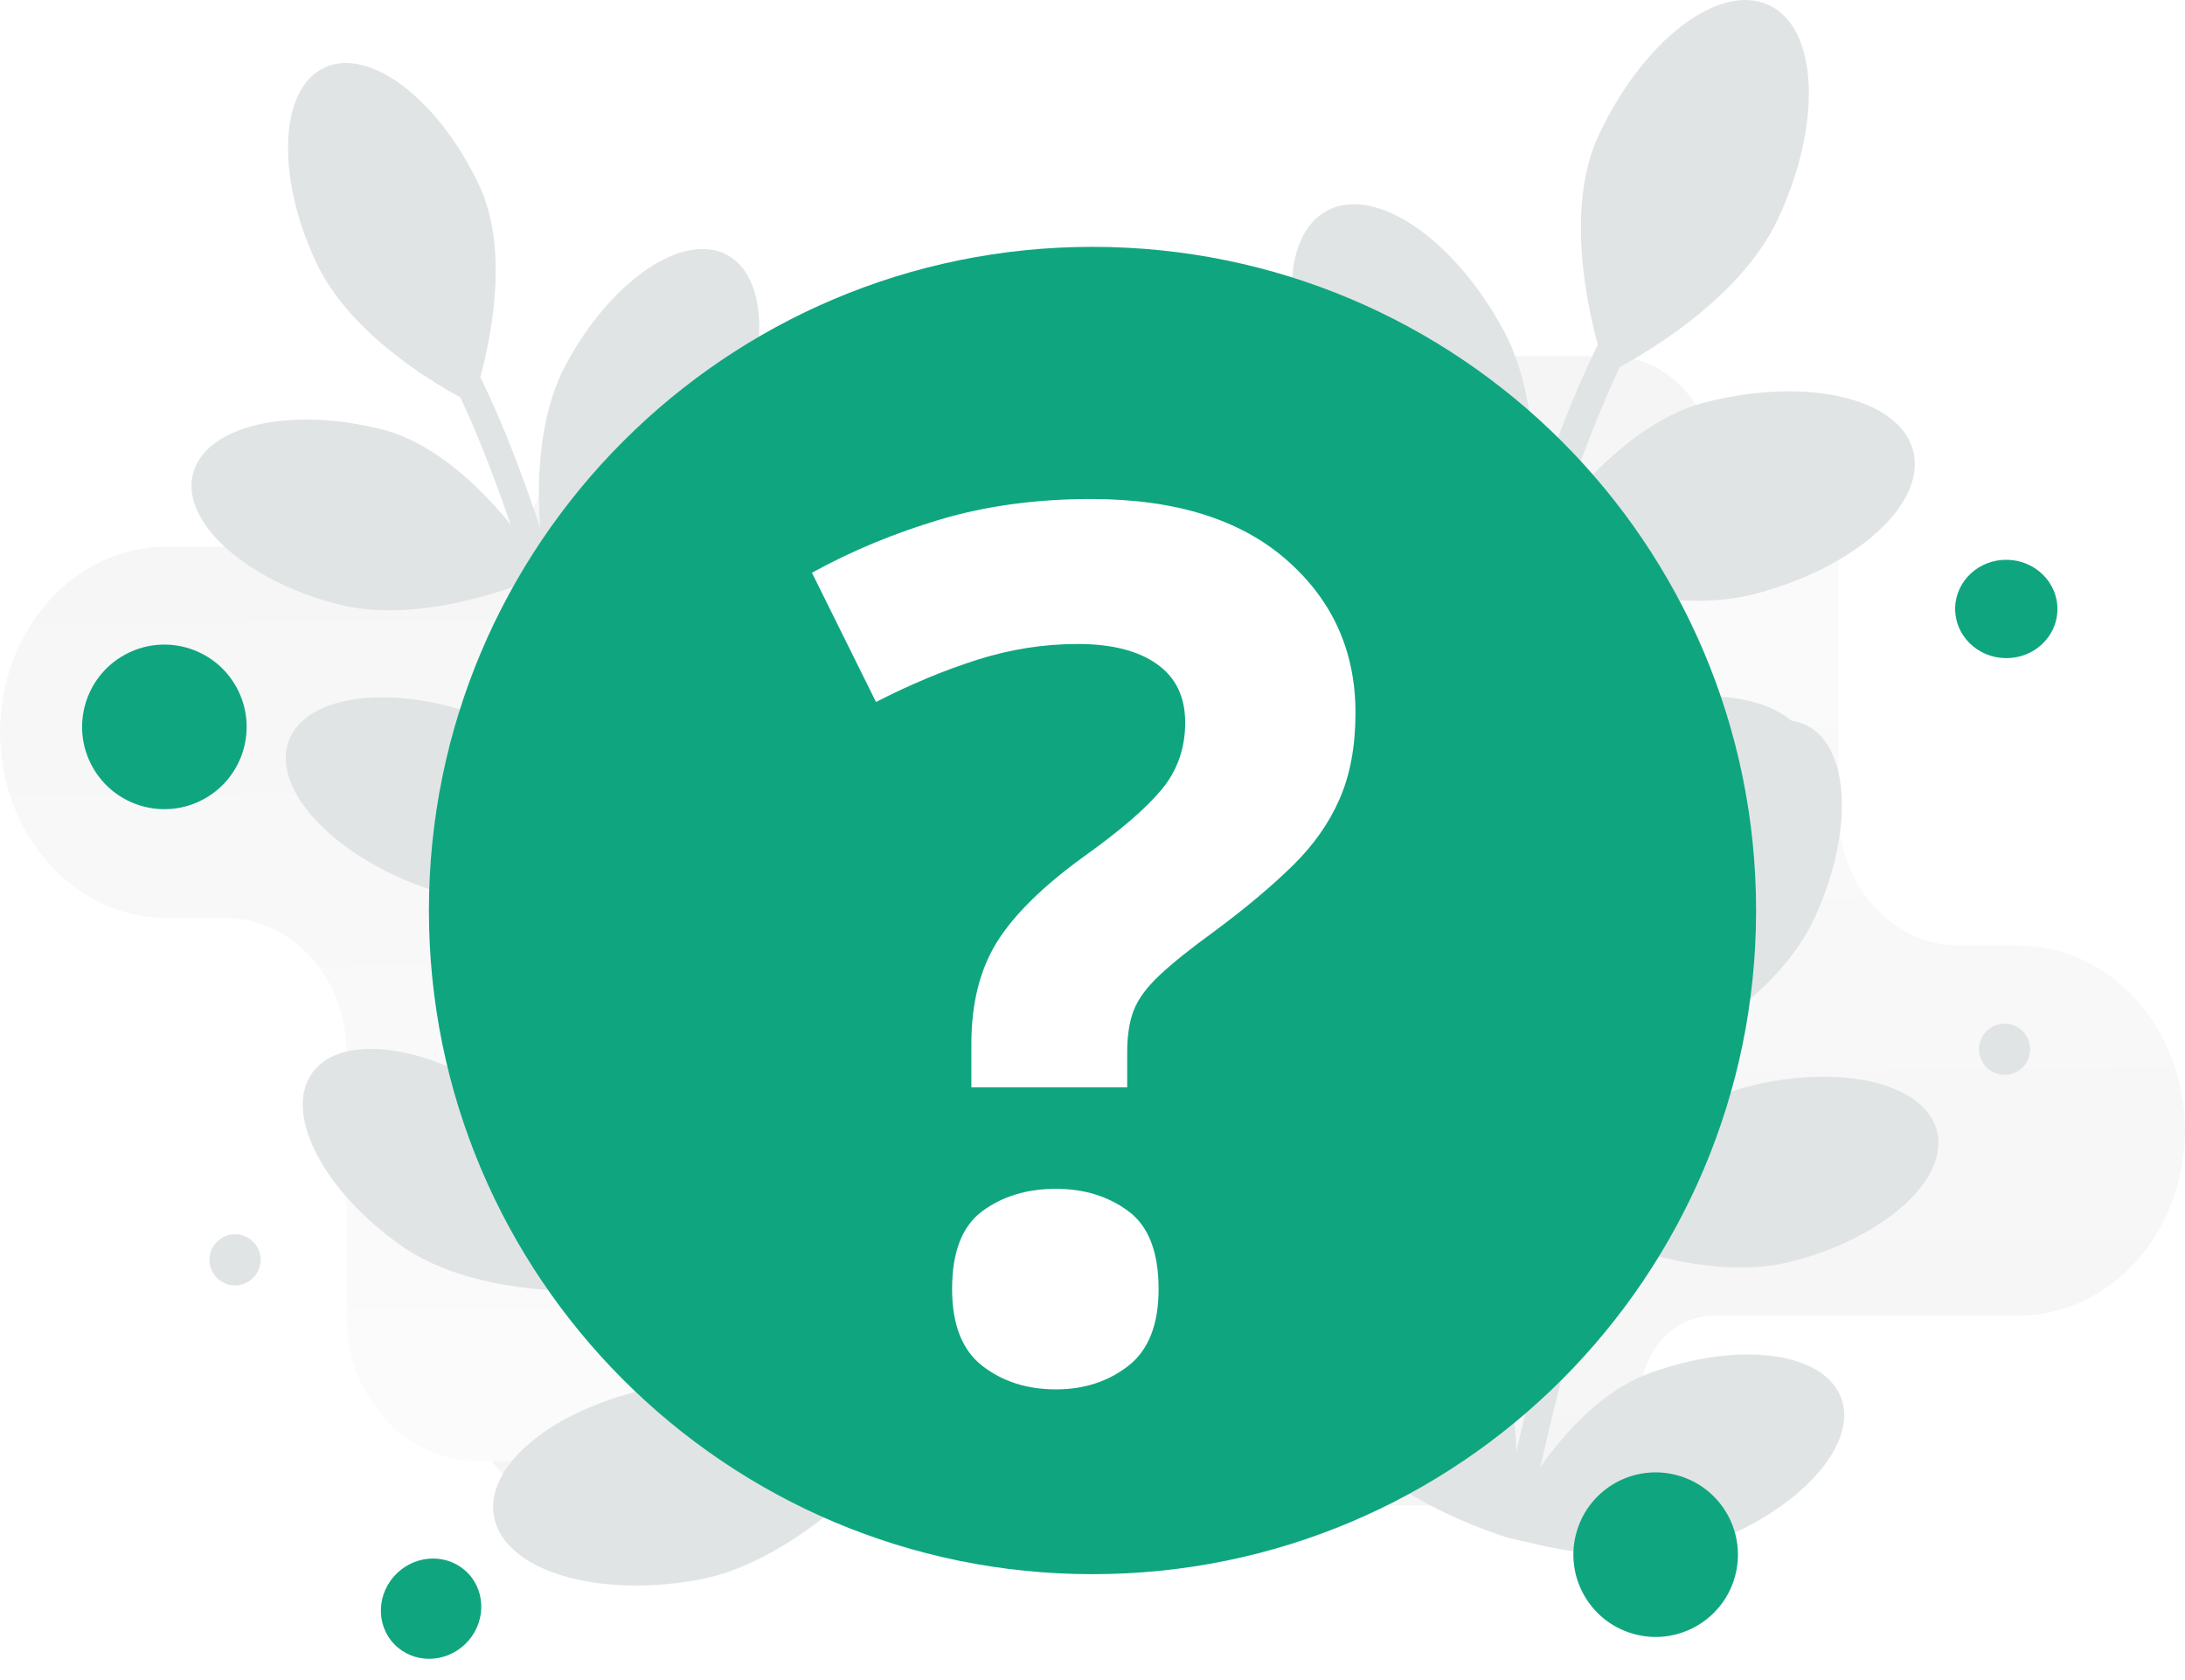
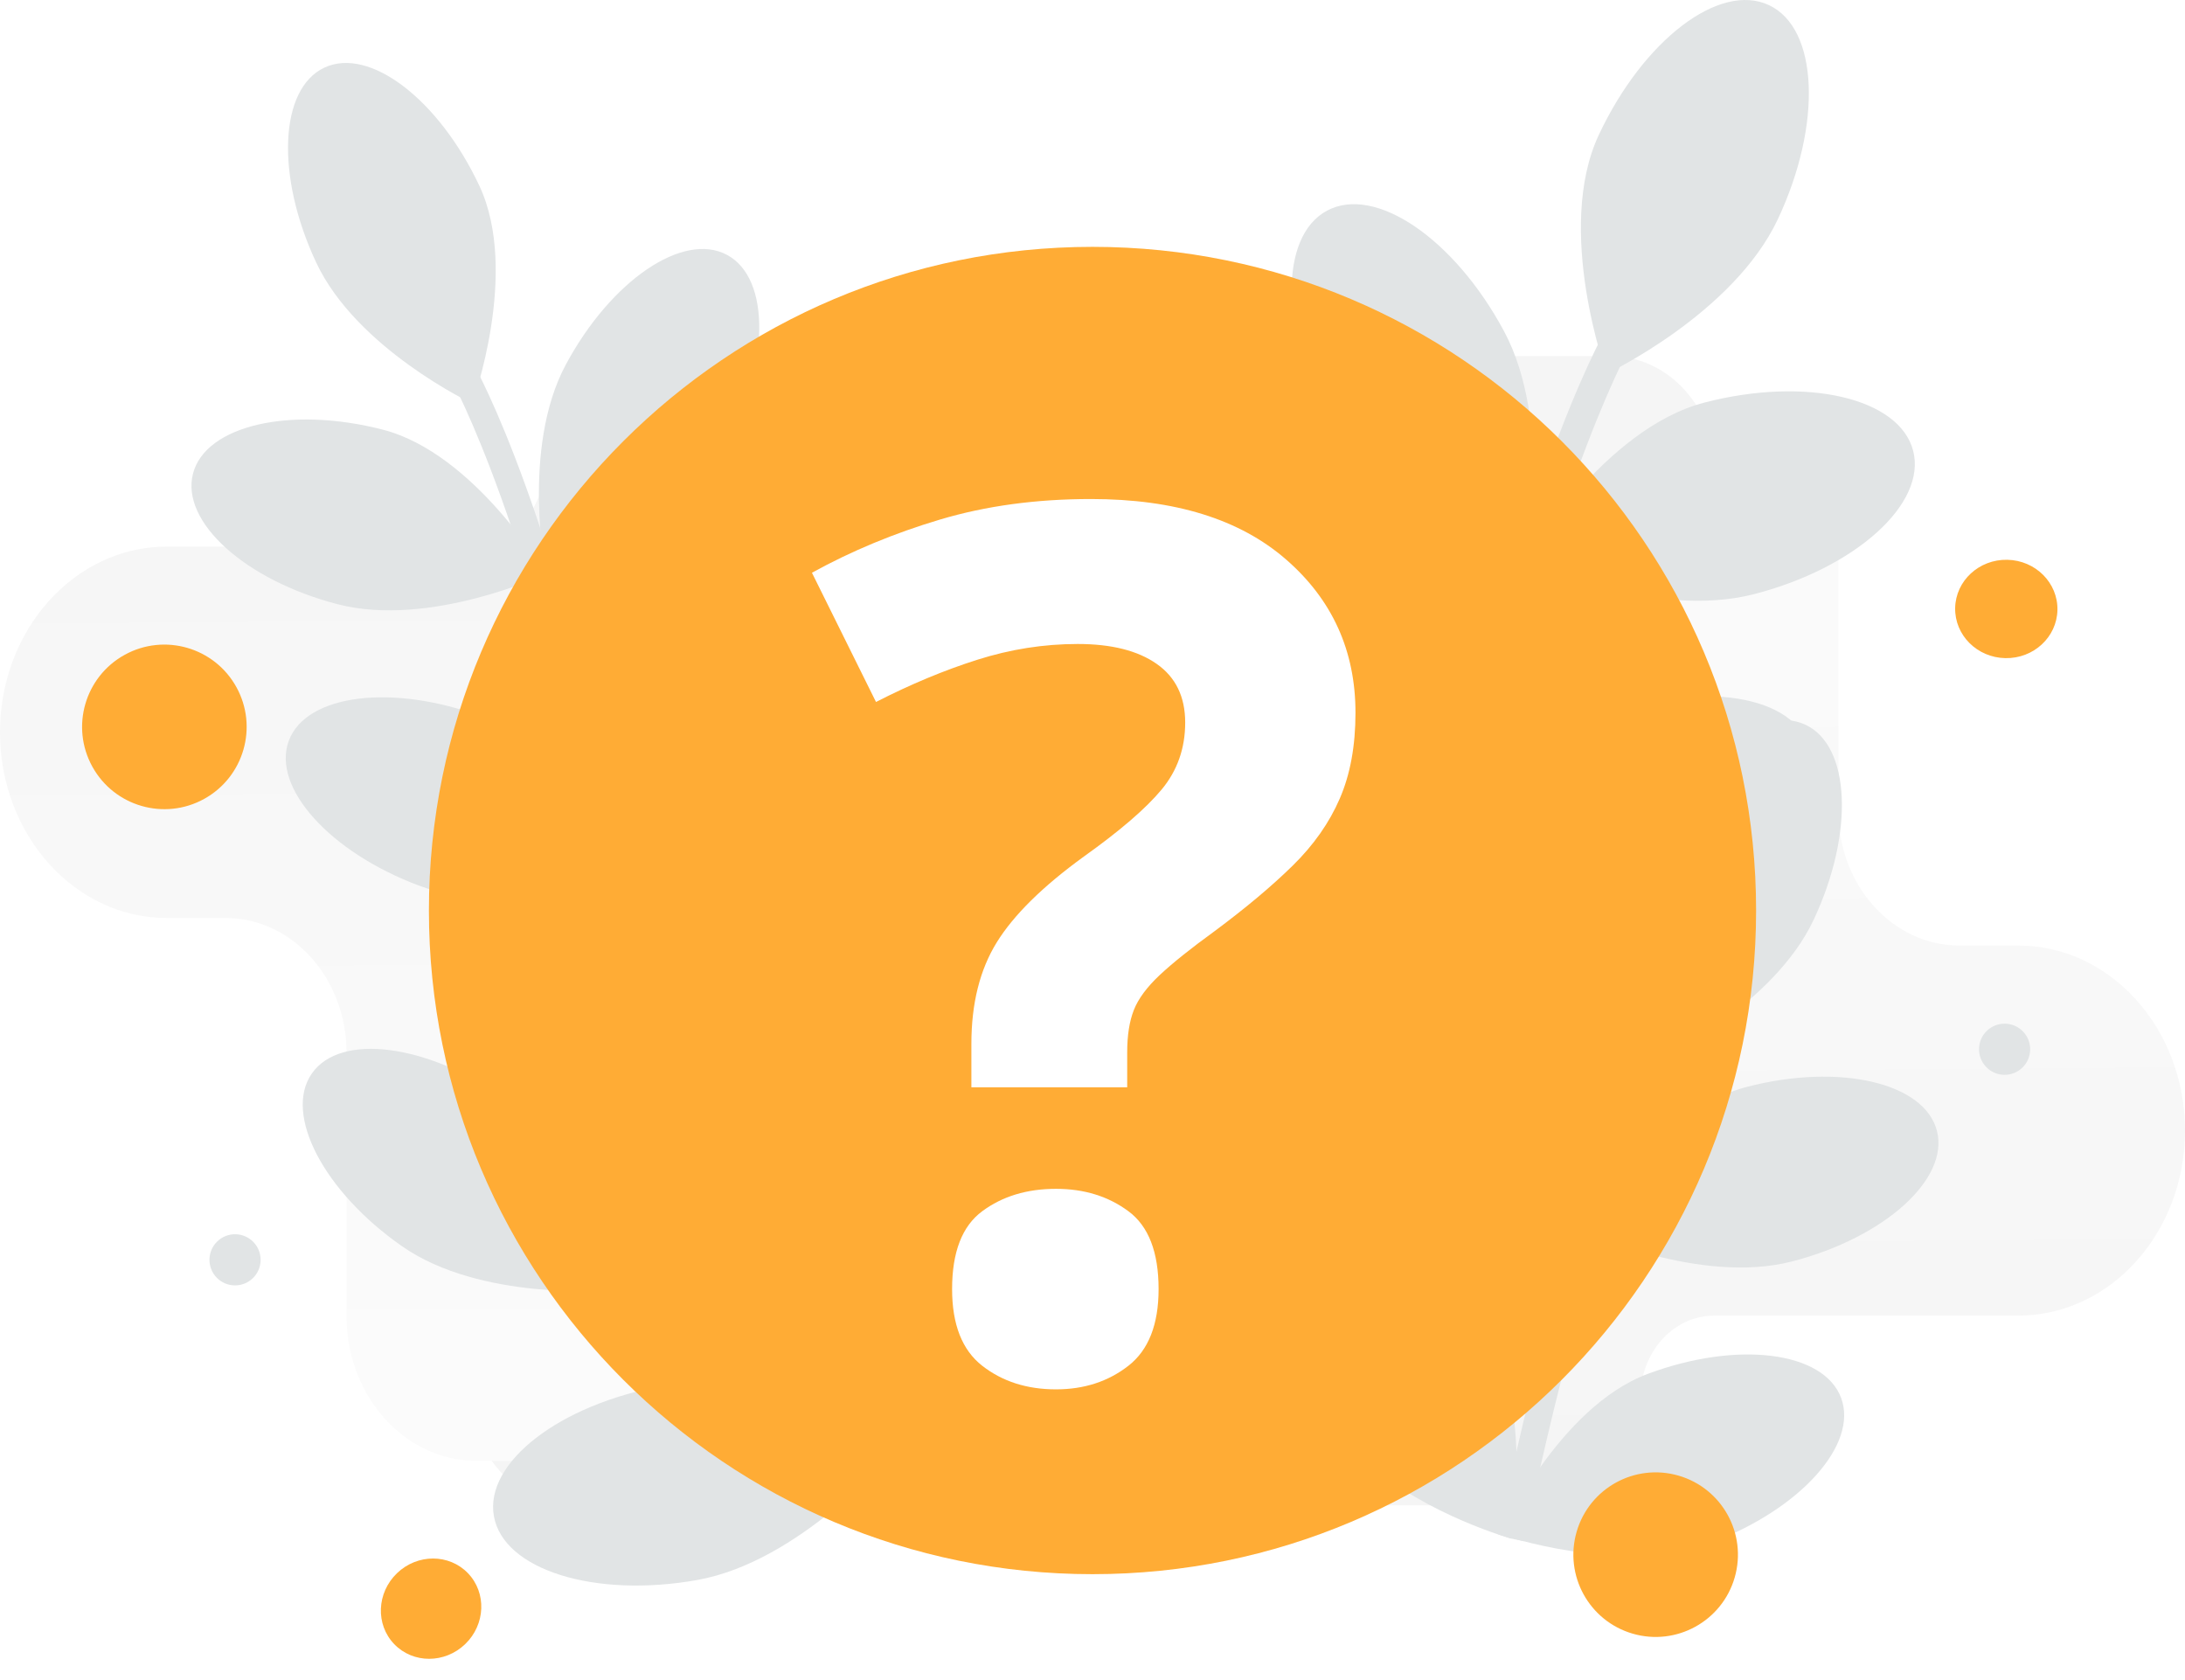
<svg xmlns="http://www.w3.org/2000/svg" viewBox="-11.724 17.43 518.641 398.631">
  <defs>
    <linearGradient id="a" x1="506.032" y1="2.918" x2="512.189" y2="827.428" gradientUnits="userSpaceOnUse" gradientTransform="matrix(0.839225, 0, 0, 0.839225, -130.055, -35.4406)">
      <stop stop-color="#fff" />
      <stop offset="1" stop-color="#EEE" />
    </linearGradient>
    <linearGradient id="b" x1="393.969" y1="651.312" x2="387.765" y2="-176.229" gradientUnits="userSpaceOnUse" gradientTransform="matrix(0.839225, 0, 0, 0.839225, -130.055, -35.4406)">
      <stop stop-color="#fff" />
      <stop offset="1" stop-color="#EEE" />
    </linearGradient>
  </defs>
  <path fill-rule="evenodd" clip-rule="evenodd" d="M 356.259 374.716 L 124.569 374.716 C 110.827 374.716 99.688 362.364 99.688 347.128 C 99.688 331.892 110.827 319.54 124.569 319.54 L 211.922 319.54 C 221.728 319.54 229.68 310.727 229.684 299.854 L 229.685 298.924 C 229.689 288.546 222.103 280.128 212.744 280.128 L 211.983 280.128 C 187.301 280.128 167.395 257.833 167.726 230.47 C 167.77 226.782 167.771 223.097 167.728 219.408 C 167.411 192.057 187.311 169.776 211.904 169.776 L 319.438 169.776 C 330.437 169.776 339.354 159.89 339.354 147.695 C 339.354 128.794 353.17 113.474 370.215 113.474 L 393.798 113.474 C 410.842 113.474 424.659 128.794 424.659 147.695 L 424.659 210.001 C 424.659 227.588 437.517 241.843 453.376 241.843 L 467.312 241.843 C 489.185 241.843 506.917 261.505 506.917 285.759 C 506.917 310.012 489.185 329.675 467.312 329.675 L 395.225 329.675 C 385.175 329.675 377.331 338.784 377.616 349.924 L 377.63 350.526 C 377.925 363.803 368.238 374.716 356.259 374.716 Z" fill="url(#a)" style="" />
  <path fill-rule="evenodd" clip-rule="evenodd" d="M 138.934 101.949 L 370.624 101.949 C 384.366 101.949 395.505 114.346 395.505 129.639 C 395.505 144.931 384.366 157.328 370.624 157.328 L 283.271 157.328 C 273.465 157.328 265.513 166.173 265.509 177.086 L 265.507 178.021 C 265.504 188.436 273.09 196.884 282.45 196.884 L 283.209 196.884 C 307.892 196.884 327.797 219.262 327.467 246.726 C 327.423 250.427 327.422 254.127 327.465 257.828 C 327.782 285.28 307.882 307.642 283.289 307.642 L 175.755 307.642 C 164.756 307.642 155.839 317.565 155.839 329.805 C 155.839 348.775 142.023 364.151 124.978 364.151 L 101.395 364.151 C 84.351 364.151 70.534 348.775 70.534 329.805 L 70.534 267.27 C 70.534 249.618 57.677 235.31 41.817 235.31 L 27.882 235.31 C 6.008 235.31 -11.724 215.576 -11.724 191.233 C -11.724 166.891 6.008 147.157 27.882 147.157 L 99.968 147.157 C 110.018 147.157 117.862 138.013 117.577 126.832 L 117.563 126.228 C 117.268 112.902 126.955 101.949 138.934 101.949 Z" fill="url(#b)" style="" />
  <path d="M 418.799 235.683 C 409.185 256.202 381.743 269.161 381.743 269.161 C 381.743 269.161 370.434 238.032 380.048 217.513 C 389.677 196.994 406.136 184.424 416.839 189.449 C 427.541 194.459 428.413 215.164 418.799 235.683 Z M 359.528 259.92 C 370.247 279.879 364.257 309.624 364.257 309.624 C 364.257 309.624 332.537 300.134 321.819 280.159 C 311.101 260.185 310.851 239.479 321.275 233.894 C 331.682 228.31 348.81 239.961 359.528 259.92 Z M 347.86 375.116 C 347.534 379.037 347.098 381.728 346.989 382.412 C 346.974 382.49 346.974 382.552 346.958 382.583 L 346.958 382.599 C 346.958 382.599 346.943 382.599 346.943 382.583 L 346.834 382.568 C 346.492 382.459 345.465 382.148 343.924 381.634 C 335.695 378.85 312.983 369.967 303.976 353.928 C 292.884 334.172 292.262 313.451 302.56 307.678 C 312.858 301.892 330.204 313.217 341.296 332.974 C 346.258 341.826 347.923 352.684 348.219 362.002 C 348.39 367.012 348.172 371.569 347.86 375.116 Z M 413.681 316.811 C 391.746 322.488 364.258 309.639 364.258 309.639 C 364.258 309.639 381.012 281.062 402.947 275.383 C 424.882 269.705 445.059 274.372 448.029 285.807 C 451.001 297.256 435.616 311.133 413.681 316.811 Z" fill="#E1E4E5" style="" />
  <path d="M 394.344 383.61 C 373.124 391.544 344.454 381.619 344.454 381.619 C 344.454 381.619 358.143 351.455 379.363 343.521 C 400.582 335.587 421.147 338.123 425.286 349.199 C 429.424 360.275 415.578 375.677 394.344 383.61 Z" fill="#E1E4E5" style="" />
  <path d="M 387.886 261.32 C 387.7 261.6 371.287 289.12 353.895 365.627 C 352.62 371.227 351.344 377.108 350.068 383.237 L 349.695 383.159 L 346.957 382.583 L 346.957 382.568 L 346.941 382.568 L 346.833 382.552 C 346.491 382.443 345.464 382.133 343.924 381.619 C 345.283 375.06 346.715 368.515 348.217 361.986 C 365.641 285.993 381.758 259.174 382.473 257.975 L 387.886 261.32 Z M 63.317 79.713 C 72.931 100.232 100.373 113.191 100.373 113.191 C 100.373 113.191 111.682 82.062 102.068 61.543 C 92.439 41.024 75.98 28.455 65.277 33.479 C 54.575 38.489 53.704 59.194 63.317 79.713 Z M 83.719 313.227 C 102.305 326.191 132.55 323.693 132.55 323.693 C 132.55 323.693 126.779 291.079 108.195 278.117 C 89.596 265.161 69.057 262.505 62.301 272.208 C 55.536 281.897 65.135 300.265 83.719 313.227 Z M 153.765 392.431 C 178.147 388.085 199.59 362.78 199.59 362.78 C 199.59 362.78 169.927 342.035 145.545 346.38 C 121.159 350.742 103.233 364.562 105.51 377.283 C 107.771 389.999 129.384 396.776 153.765 392.431 Z M 122.59 103.95 C 111.871 123.909 117.86 153.653 117.86 153.653 C 117.86 153.653 149.58 144.163 160.298 124.189 C 171.016 104.214 171.266 83.509 160.842 77.924 C 150.435 72.34 133.308 83.991 122.59 103.95 Z M 134.256 219.145 C 134.582 223.065 135.018 225.757 135.127 226.441 C 135.143 226.52 135.143 226.582 135.158 226.613 L 135.158 226.628 C 135.158 226.628 135.174 226.628 135.174 226.613 L 135.283 226.597 C 135.625 226.488 136.652 226.177 138.192 225.663 C 146.421 222.879 169.133 213.997 178.141 197.957 C 189.233 178.201 189.854 157.48 179.556 151.708 C 169.258 145.921 151.912 157.247 140.821 177.003 C 135.858 185.855 134.194 196.713 133.898 206.032 C 133.727 211.041 133.944 215.599 134.256 219.145 Z M 68.437 160.84 C 90.372 166.518 117.86 153.668 117.86 153.668 C 117.86 153.668 101.106 125.091 79.171 119.413 C 57.237 113.735 37.06 118.402 34.088 129.836 C 31.118 141.285 46.502 155.162 68.437 160.84 Z" fill="#E1E4E5" style="" />
  <path d="M 87.775 227.639 C 108.993 235.573 137.664 225.648 137.664 225.648 C 137.664 225.648 123.974 195.484 102.756 187.55 C 81.537 179.617 60.971 182.152 56.832 193.228 C 52.695 204.304 66.54 219.706 87.775 227.639 Z" fill="#E1E4E5" style="" />
  <path d="M 94.231 105.35 C 94.417 105.63 110.83 133.149 128.222 209.656 C 129.497 215.256 130.773 221.137 132.049 227.266 L 132.422 227.188 L 135.16 226.613 L 135.16 226.597 L 135.176 226.597 L 135.284 226.582 C 135.626 226.473 136.654 226.161 138.193 225.648 C 136.833 219.089 135.402 212.544 133.9 206.016 C 116.476 130.023 100.36 103.203 99.645 102.005 L 94.231 105.35 Z M 410.306 69.388 C 399.755 91.909 369.636 106.132 369.636 106.132 C 369.636 106.132 357.223 71.966 367.775 49.446 C 378.344 26.925 396.408 13.129 408.155 18.644 C 419.902 24.141 420.859 46.867 410.306 69.388 Z M 345.253 95.99 C 357.017 117.896 350.444 150.542 350.444 150.542 C 350.444 150.542 315.629 140.126 303.865 118.203 C 292.101 96.28 291.828 73.555 303.267 67.425 C 314.69 61.295 333.489 74.084 345.253 95.99 Z M 332.448 222.424 C 332.09 226.727 331.611 229.681 331.492 230.432 C 331.475 230.517 331.475 230.586 331.458 230.62 L 331.458 230.637 C 331.458 230.637 331.441 230.637 331.441 230.62 L 331.321 230.602 C 330.946 230.483 329.819 230.142 328.129 229.578 C 319.096 226.522 294.168 216.773 284.282 199.169 C 272.108 177.484 271.425 154.742 282.728 148.408 C 294.031 142.056 313.069 154.486 325.242 176.17 C 330.69 185.885 332.516 197.803 332.841 208.031 C 332.998 212.832 332.867 217.639 332.448 222.424 Z M 404.687 158.43 C 380.613 164.662 350.443 150.559 350.443 150.559 C 350.443 150.559 368.832 119.194 392.906 112.961 C 416.981 106.729 439.126 111.852 442.387 124.401 C 445.648 136.967 428.762 152.198 404.687 158.43 Z" fill="#E1E4E5" style="" />
  <path d="M 383.464 231.746 C 360.175 240.454 328.707 229.561 328.707 229.561 C 328.707 229.561 343.732 196.454 367.022 187.746 C 390.311 179.039 412.883 181.822 417.425 193.979 C 421.967 206.136 406.77 223.038 383.464 231.746 Z" fill="#E1E4E5" style="" />
  <path d="M 376.378 97.526 C 376.173 97.834 358.16 128.038 339.071 212.008 C 337.611 218.438 336.211 224.881 334.871 231.337 L 334.461 231.251 L 331.456 230.62 L 331.456 230.602 L 331.439 230.602 L 331.32 230.586 C 330.944 230.466 329.817 230.125 328.127 229.561 C 329.619 222.362 331.19 215.179 332.839 208.014 C 351.963 124.607 369.651 95.171 370.436 93.856 L 376.378 97.526 Z" fill="#E1E4E5" style="" />
-   <circle cx="247.597" cy="233.531" r="157.513" fill="#0FA67F" style="" />
-   <ellipse rx="12.141" ry="11.674" transform="matrix(0.720805, -0.693138, -0.693138, -0.720805, 90.59958, 399.2308)" fill="#0FA67F" style="" />
-   <ellipse rx="12.141" ry="11.674" transform="matrix(-0.999809, -0.019564, -0.019564, 0.999809, 464.4987, 161.961)" fill="#0FA67F" style="" />
+   <circle cx="247.597" cy="233.531" r="157.513" fill="#ffac35" style="" />
+   <ellipse rx="12.141" ry="11.674" transform="matrix(0.720805, -0.693138, -0.693138, -0.720805, 90.59958, 399.2308)" fill="#ffac35" style="" />
+   <ellipse rx="12.141" ry="11.674" transform="matrix(-0.999809, -0.019564, -0.019564, 0.999809, 464.4987, 161.961)" fill="#ffac35" style="" />
  <circle cx="207.479" cy="419.288" r="6.071" transform="matrix(-0.720805, 0.693138, -0.693138, -0.720805, 484.2427, 474.8497)" fill="#E1E4E5" style="" />
  <circle cx="707.973" cy="359.736" r="6.071" transform="matrix(0.999809, 0.019564, -0.019564, 0.999809, -236.7045, -107.0582)" fill="#E1E4E5" style="" />
-   <circle r="19.528" transform="matrix(0.875642, -0.482961, -0.482961, -0.875642, 27.29222, 189.9495)" fill="#0FA67F" style="" />
-   <circle r="19.528" transform="matrix(-0.960677, -0.277667, -0.277667, 0.960677, 381.2693, 386.413)" fill="#0FA67F" style="" />
+   <circle r="19.528" transform="matrix(0.875642, -0.482961, -0.482961, -0.875642, 27.29222, 189.9495)" fill="#ffac35" style="" />
+   <circle r="19.528" transform="matrix(-0.960677, -0.277667, -0.277667, 0.960677, 381.2693, 386.413)" fill="#ffac35" style="" />
  <text style="fill: rgb(255, 255, 255); font-family: 'poppin', sans-serif; font-size: 286.7px; font-weight: 700; stroke-width: 34px; white-space: pre;" x="180.144" y="343.446">?</text>
</svg>
